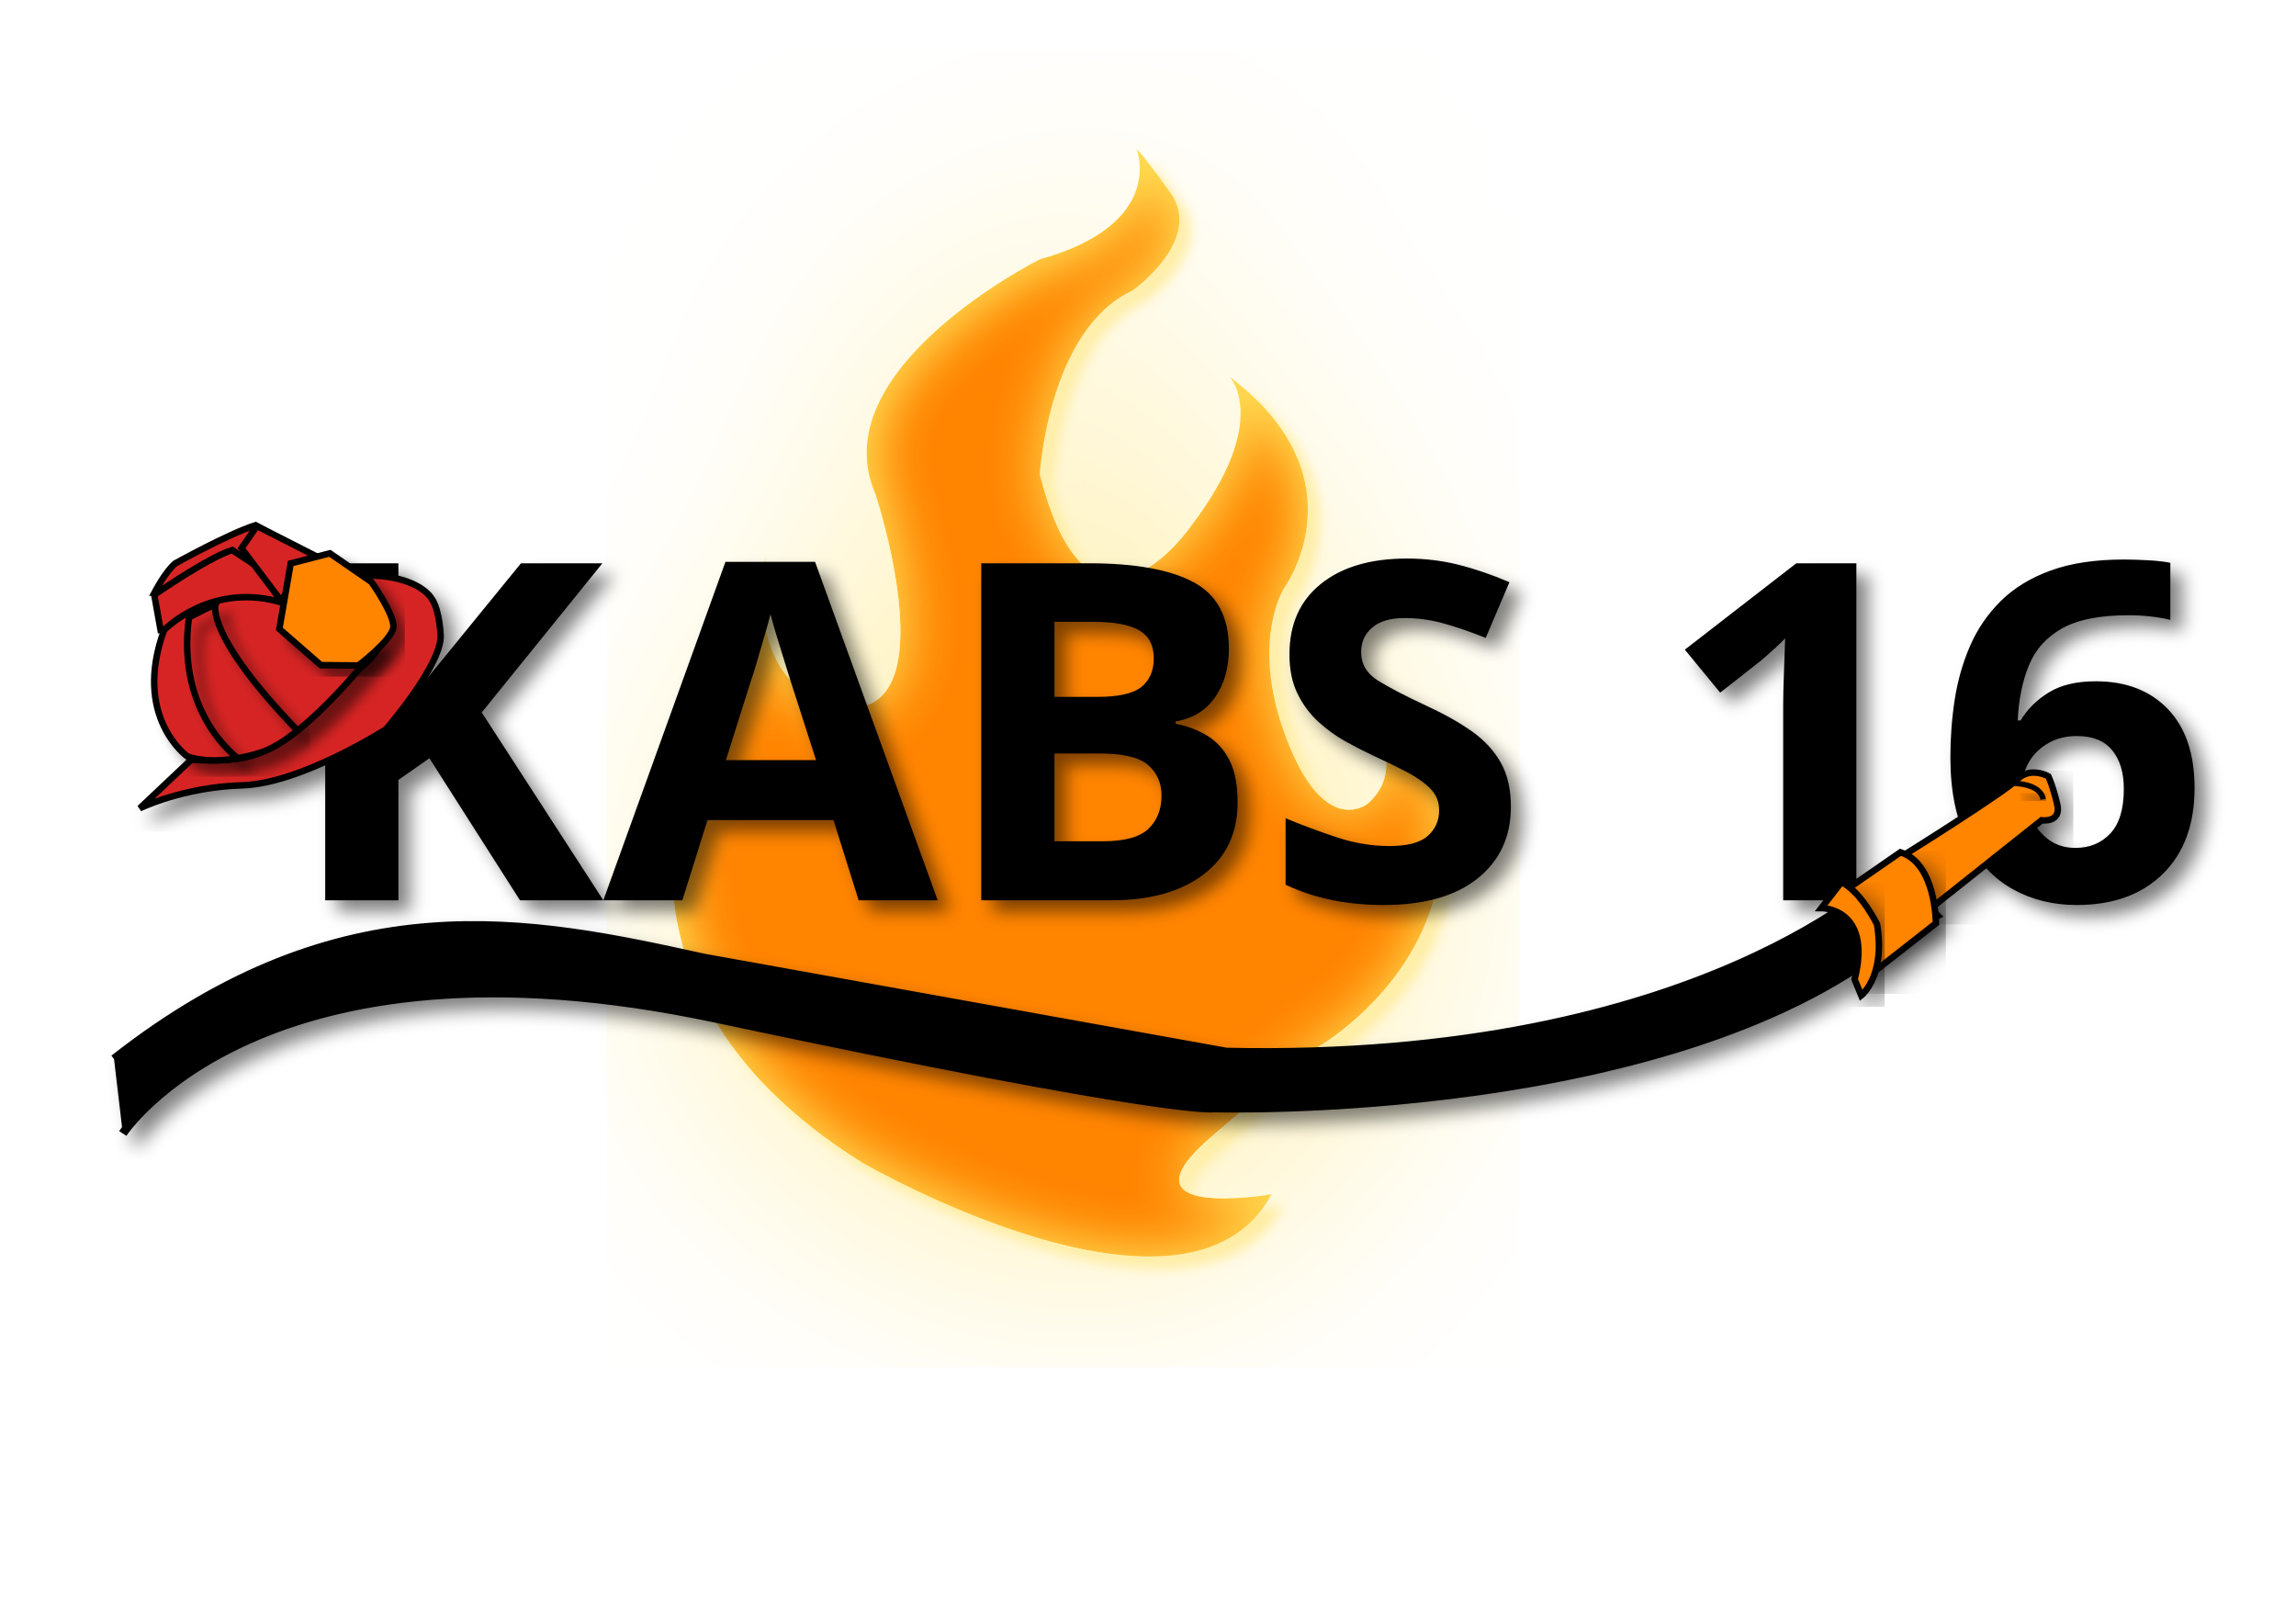
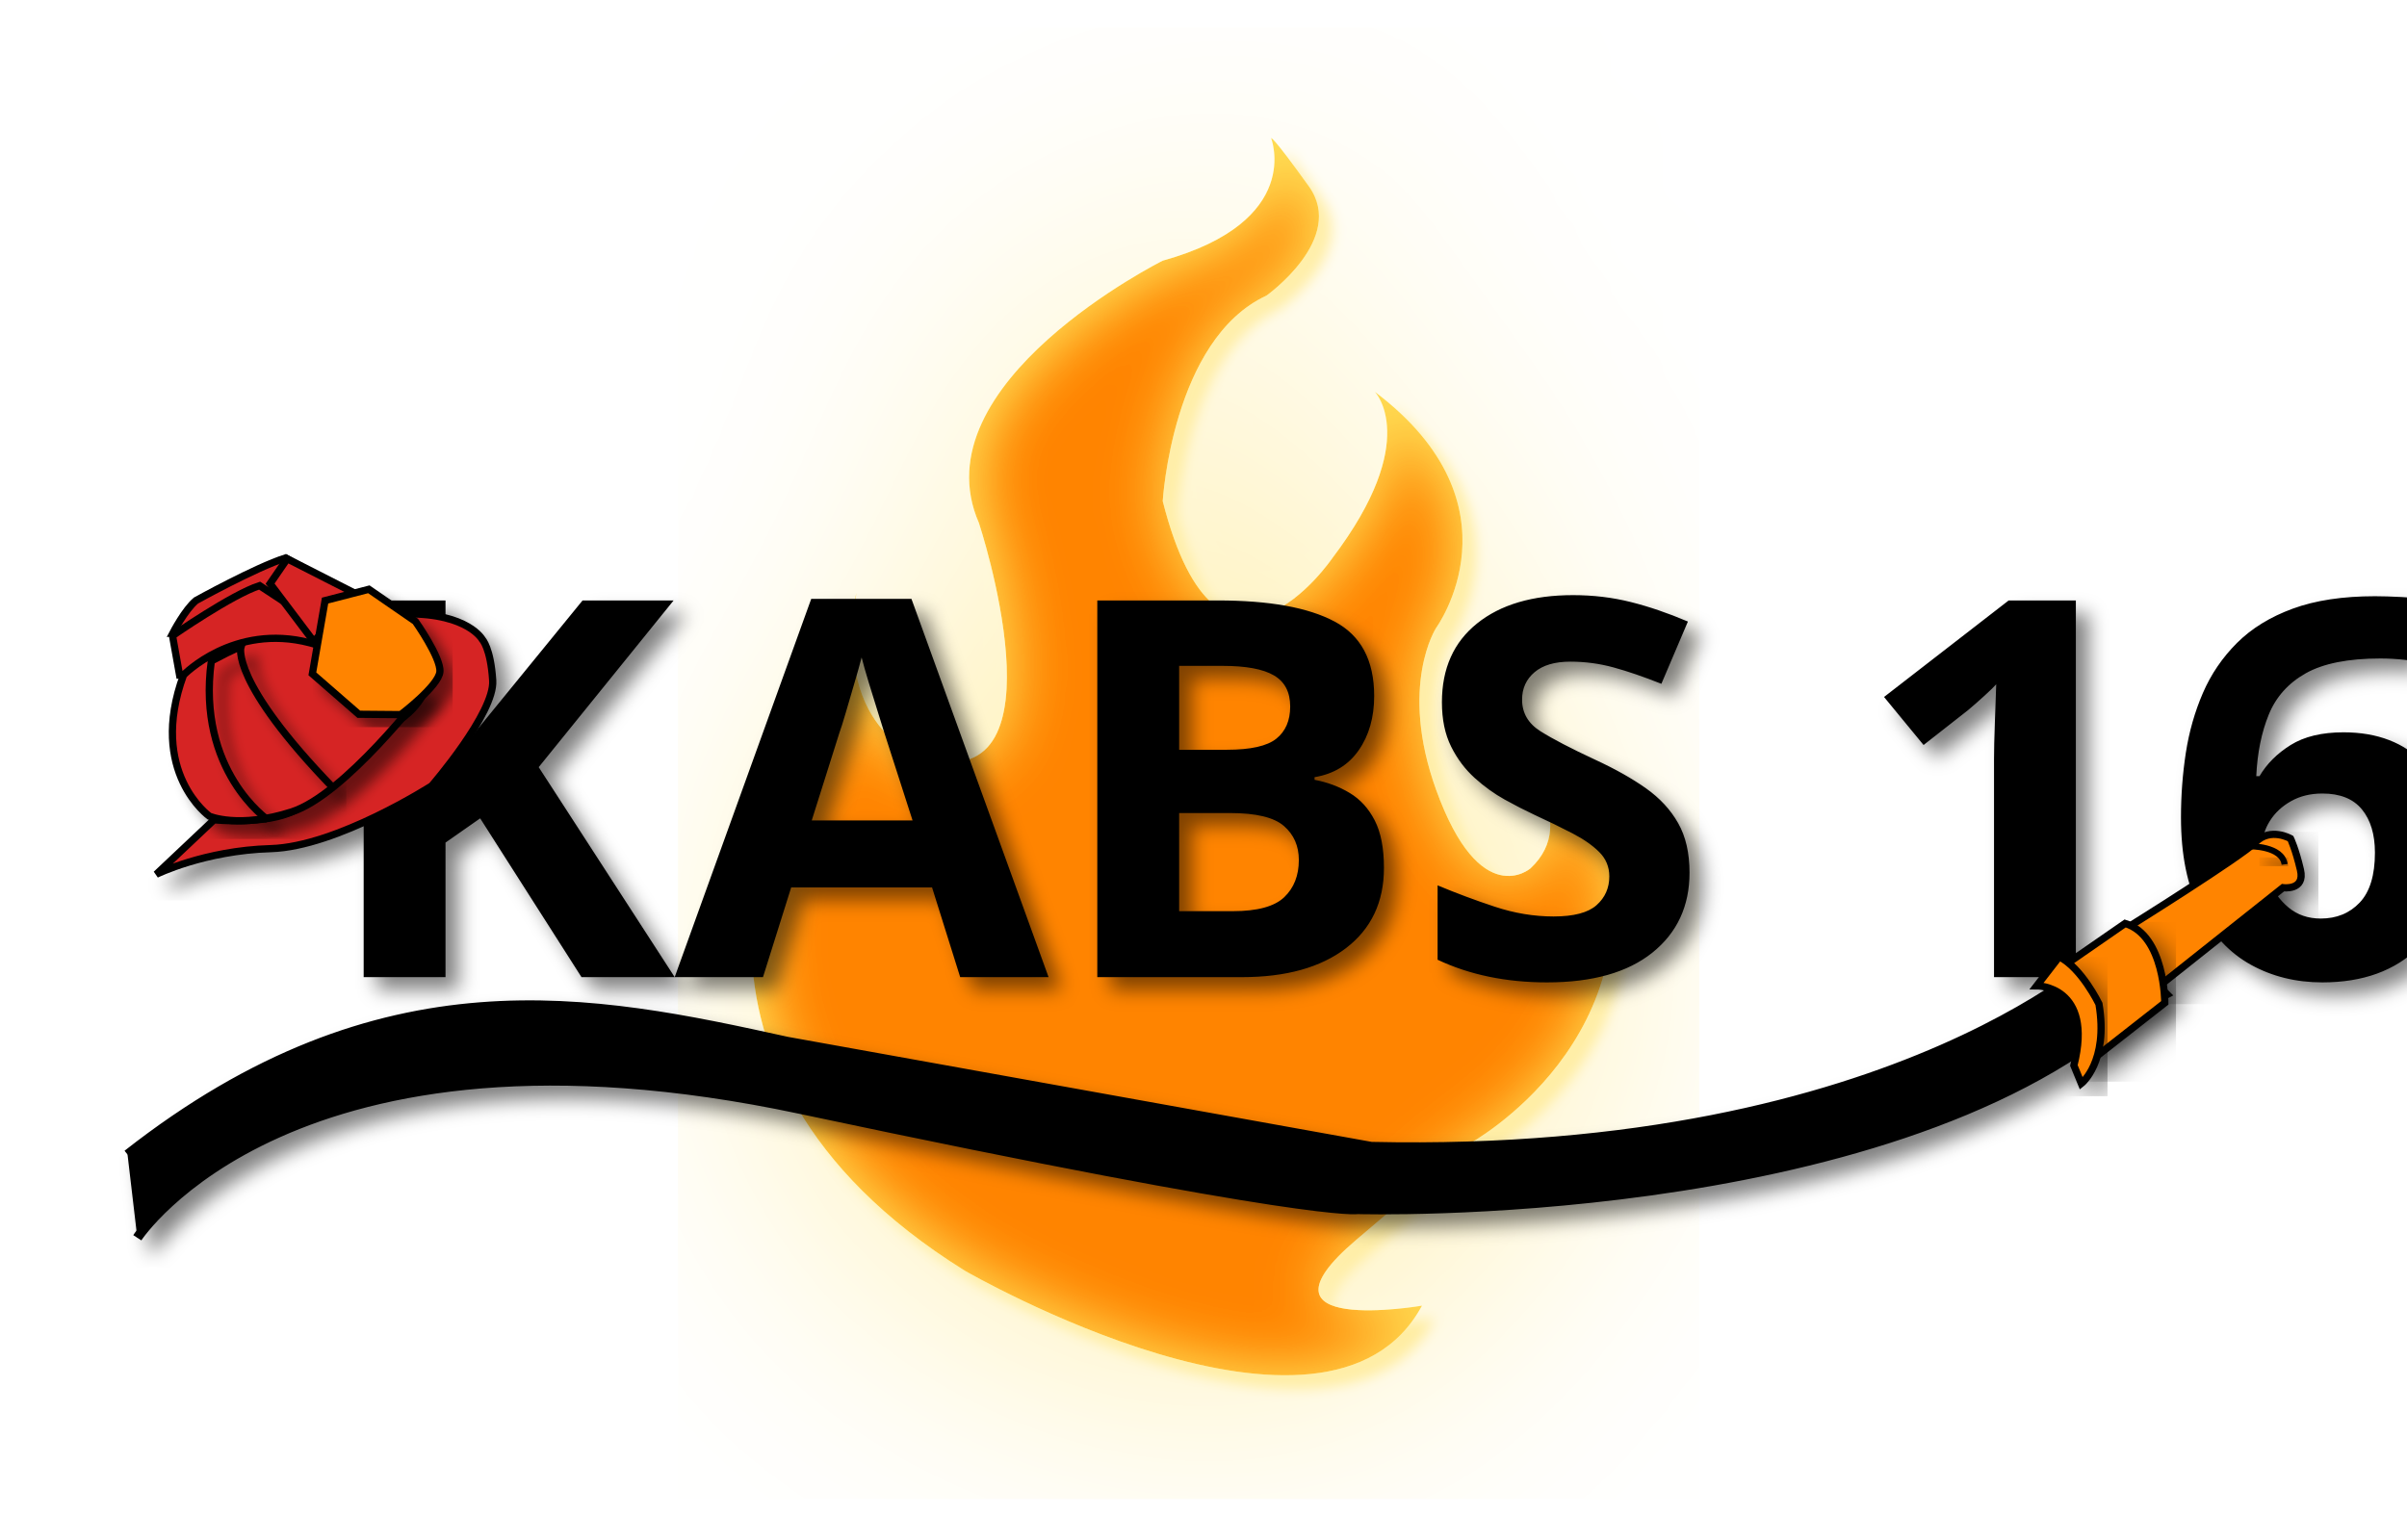
- <svg xmlns="http://www.w3.org/2000/svg" width="297mm" height="210mm" id="svg3539" version="1.1">
+ <svg xmlns="http://www.w3.org/2000/svg" width="1052.362" height="673.228" id="svg3539" version="1.1">
  <defs id="defs3541">
    <filter color-interpolation-filters="sRGB" id="filter3540">
      <feFlood id="feFlood3542" flood-opacity="0.5" flood-color="rgb(0,0,0)" result="flood" />
      <feComposite id="feComposite3544" in2="SourceGraphic" in="flood" operator="in" result="composite1" />
      <feGaussianBlur id="feGaussianBlur3546" stdDeviation="4" result="blur" />
      <feOffset id="feOffset3548" dx="4" dy="4" result="offset" />
      <feComposite id="feComposite3550" in2="offset" in="SourceGraphic" operator="over" result="composite2" />
    </filter>
    <filter color-interpolation-filters="sRGB" id="filter3552">
      <feFlood id="feFlood3554" flood-opacity="0.5" flood-color="rgb(0,0,0)" result="flood" />
      <feComposite id="feComposite3556" in2="SourceGraphic" in="flood" operator="in" result="composite1" />
      <feGaussianBlur id="feGaussianBlur3558" stdDeviation="4" result="blur" />
      <feOffset id="feOffset3560" dx="4" dy="4" result="offset" />
      <feComposite id="feComposite3562" in2="offset" in="SourceGraphic" operator="over" result="composite2" />
    </filter>
    <filter color-interpolation-filters="sRGB" id="filter3296">
      <feFlood id="feFlood3298" flood-opacity="0.5" flood-color="rgb(0,0,0)" result="flood" />
      <feComposite id="feComposite3300" in2="SourceGraphic" in="flood" operator="in" result="composite1" />
      <feGaussianBlur id="feGaussianBlur3302" stdDeviation="2" result="blur" />
      <feOffset id="feOffset3304" dx="4" dy="4" result="offset" />
      <feComposite id="feComposite3306" in2="offset" in="SourceGraphic" operator="over" result="fbSourceGraphic" />
      <feColorMatrix result="fbSourceGraphicAlpha" in="fbSourceGraphic" values="0 0 0 -1 0 0 0 0 -1 0 0 0 0 -1 0 0 0 0 1 0" id="feColorMatrix3564" />
      <feFlood id="feFlood3566" flood-opacity="0.5" flood-color="rgb(0,0,0)" result="flood" in="fbSourceGraphic" />
      <feComposite id="feComposite3568" in2="fbSourceGraphic" in="flood" operator="in" result="composite1" />
      <feGaussianBlur id="feGaussianBlur3570" stdDeviation="4" result="blur" />
      <feOffset id="feOffset3572" dx="4" dy="4" result="offset" />
      <feComposite id="feComposite3574" in2="offset" in="fbSourceGraphic" operator="over" result="composite2" />
    </filter>
    <filter color-interpolation-filters="sRGB" id="filter3576">
      <feFlood id="feFlood3578" flood-opacity="0.5" flood-color="rgb(0,0,0)" result="flood" />
      <feComposite id="feComposite3580" in2="SourceGraphic" in="flood" operator="in" result="composite1" />
      <feGaussianBlur id="feGaussianBlur3582" stdDeviation="4" result="blur" />
      <feOffset id="feOffset3584" dx="4" dy="4" result="offset" />
      <feComposite id="feComposite3586" in2="offset" in="SourceGraphic" operator="over" result="composite2" />
    </filter>
    <filter color-interpolation-filters="sRGB" id="filter3588">
      <feFlood id="feFlood3590" flood-opacity="0.5" flood-color="rgb(0,0,0)" result="flood" />
      <feComposite id="feComposite3592" in2="SourceGraphic" in="flood" operator="in" result="composite1" />
      <feGaussianBlur id="feGaussianBlur3594" stdDeviation="3" result="blur" />
      <feOffset id="feOffset3596" dx="4" dy="4" result="offset" />
      <feComposite id="feComposite3598" in2="offset" in="SourceGraphic" operator="over" result="composite2" />
    </filter>
    <filter color-interpolation-filters="sRGB" id="filter3244">
      <feFlood id="feFlood3246" flood-opacity="0.5" flood-color="rgb(0,0,0)" result="flood" />
      <feComposite id="feComposite3248" in2="SourceGraphic" in="flood" operator="in" result="composite1" />
      <feGaussianBlur id="feGaussianBlur3250" stdDeviation="2" result="blur" />
      <feOffset id="feOffset3252" dx="4" dy="4" result="offset" />
      <feComposite id="feComposite3254" in2="offset" in="SourceGraphic" operator="over" result="composite2" />
    </filter>
    <filter color-interpolation-filters="sRGB" id="filter3220">
      <feFlood id="feFlood3222" flood-opacity="0.5" flood-color="rgb(0,0,0)" result="flood" />
      <feComposite id="feComposite3224" in2="SourceGraphic" in="flood" operator="in" result="composite1" />
      <feGaussianBlur id="feGaussianBlur3226" stdDeviation="2" result="blur" />
      <feOffset id="feOffset3228" dx="4" dy="4" result="offset" />
      <feComposite id="feComposite3230" in2="offset" in="SourceGraphic" operator="over" result="composite2" />
    </filter>
    <filter color-interpolation-filters="sRGB" id="filter3208">
      <feFlood id="feFlood3210" flood-opacity="0.5" flood-color="rgb(0,0,0)" result="flood" />
      <feComposite id="feComposite3212" in2="SourceGraphic" in="flood" operator="in" result="composite1" />
      <feGaussianBlur id="feGaussianBlur3214" stdDeviation="2" result="blur" />
      <feOffset id="feOffset3216" dx="4" dy="4" result="offset" />
      <feComposite id="feComposite3218" in2="offset" in="SourceGraphic" operator="over" result="composite2" />
    </filter>
    <filter color-interpolation-filters="sRGB" id="filter3600">
      <feFlood id="feFlood3602" flood-opacity="0.5" flood-color="rgb(0,0,0)" result="flood" />
      <feComposite id="feComposite3604" in2="SourceGraphic" in="flood" operator="in" result="composite1" />
      <feGaussianBlur id="feGaussianBlur3606" stdDeviation="3" result="blur" />
      <feOffset id="feOffset3608" dx="4" dy="4" result="offset" />
      <feComposite id="feComposite3610" in2="offset" in="SourceGraphic" operator="over" result="composite2" />
    </filter>
    <filter color-interpolation-filters="sRGB" id="filter4428">
      <feFlood id="feFlood4430" flood-opacity="0.5" flood-color="rgb(0,0,0)" result="flood" />
      <feComposite id="feComposite4432" in2="SourceGraphic" in="flood" operator="in" result="composite1" />
      <feGaussianBlur id="feGaussianBlur4434" stdDeviation="3" result="blur" />
      <feOffset id="feOffset4436" dx="4" dy="4" result="offset" />
      <feComposite id="feComposite4438" in2="offset" in="SourceGraphic" operator="over" result="composite2" />
    </filter>
    <filter id="filter3028" color-interpolation-filters="sRGB">
      <feFlood id="feFlood3030" flood-opacity="0.5" flood-color="rgb(255,255,255)" result="flood" />
      <feComposite id="feComposite3032" in2="SourceGraphic" in="flood" operator="in" result="composite1" />
      <feGaussianBlur id="feGaussianBlur3034" stdDeviation="2" result="blur" />
      <feOffset id="feOffset3036" dx="4" dy="4" result="offset" />
      <feComposite id="feComposite3038" in2="offset" in="SourceGraphic" operator="over" result="fbSourceGraphic" />
      <feColorMatrix result="fbSourceGraphicAlpha" in="fbSourceGraphic" values="0 0 0 -1 0 0 0 0 -1 0 0 0 0 -1 0 0 0 0 1 0" id="feColorMatrix3052" />
      <feFlood id="feFlood3054" flood-opacity="0.5" flood-color="rgb(255,255,255)" result="flood" in="fbSourceGraphic" />
      <feComposite id="feComposite3056" in2="fbSourceGraphic" in="flood" operator="in" result="composite1" />
      <feGaussianBlur id="feGaussianBlur3058" stdDeviation="50" result="blur" />
      <feOffset id="feOffset3060" dx="4" dy="4" result="offset" />
      <feComposite id="feComposite3062" in2="offset" in="fbSourceGraphic" operator="over" result="fbSourceGraphic" />
      <feColorMatrix result="fbSourceGraphicAlpha" in="fbSourceGraphic" values="0 0 0 -1 0 0 0 0 -1 0 0 0 0 -1 0 0 0 0 1 0" id="feColorMatrix3078" />
      <feGaussianBlur id="feGaussianBlur3080" stdDeviation="10" result="result8" in="fbSourceGraphic" />
      <feComposite id="feComposite3082" in2="result8" result="result6" in="fbSourceGraphic" operator="in" />
      <feComposite id="feComposite3084" in2="result6" operator="in" result="result11" />
      <feFlood id="feFlood3086" result="result10" in="result11" flood-opacity="1" flood-color="rgb(255,222,85)" />
      <feBlend id="feBlend3088" in2="result10" mode="normal" in="result11" result="result12" />
      <feComposite id="feComposite3090" in2="fbSourceGraphic" result="result2" operator="in" in="result12" />
    </filter>
  </defs>
-   <g id="layer1">
-     <path style="fill:#ff8400;fill-opacity:1;stroke:none;filter:url(#filter3028)" d="m 371.929,616.12 c 0,0 112.894,65.308 142.216,10.885 0,0 -55.714,9.524 -20.526,-20.409 35.188,-29.933 35.188,-29.933 35.188,-29.933 0,0 60.112,-32.654 41.052,-99.322 0,0 -2.932,-14.966 -26.391,-21.769 0,0 20.526,20.409 4.399,35.375 0,0 -15.611,13.525 -29.323,-24.49 -11.671,-32.359 0,-50.342 0,-50.342 l 0,0 c 0,0 27.857,-38.096 -19.06,-73.471 0,0 14.661,14.966 -13.195,51.702 0,0 -35.188,51.702 -52.781,-17.688 0,0 2.932,-50.342 32.255,-63.947 0,0 24.924,-17.688 13.195,-34.015 -11.729,-16.327 -11.729,-14.966 -11.729,-14.966 0,0 10.263,25.851 -33.721,38.096 0,0 -76.24,38.096 -57.18,81.635 0,0 27.857,84.356 -16.128,73.471 0,0 -29.323,-6.803 -21.992,-51.702 0,0 -10.263,46.26 -21.992,59.866 0,0 -46.917,87.077 55.714,151.024 z" id="path30950-3-1" transform="matrix(1.405496,0,0,1.405496,-100.9323,-297.4742)" />
-     <text xml:space="preserve" style="font-size:166.343px;font-style:normal;font-variant:normal;font-weight:bold;font-stretch:normal;line-height:125%;letter-spacing:0px;word-spacing:0px;fill:#000000;fill-opacity:1;stroke:none;filter:url(#filter4428);font-family:Kokila;-inkscape-font-specification:Kokila Bold" x="96.27" y="275.993" id="text3845-4-3-6-20" transform="matrix(1.424117,0,0,1.387119,0.5840847,57.25946)">
+   <g id="layer1" transform="translate(0,-70.86616)">
+     <path style="fill:#ff8400;fill-opacity:1;stroke:none;filter:url(#filter3028)" d="m 371.929,616.12 c 0,0 112.894,65.308 142.216,10.885 0,0 -55.714,9.524 -20.526,-20.409 35.188,-29.933 35.188,-29.933 35.188,-29.933 0,0 60.112,-32.654 41.052,-99.322 0,0 -2.932,-14.966 -26.391,-21.769 0,0 20.526,20.409 4.399,35.375 0,0 -15.611,13.525 -29.323,-24.49 -11.671,-32.359 0,-50.342 0,-50.342 l 0,0 c 0,0 27.857,-38.096 -19.06,-73.471 0,0 14.661,14.966 -13.195,51.702 0,0 -35.188,51.702 -52.781,-17.688 0,0 2.932,-50.342 32.255,-63.947 0,0 24.924,-17.688 13.195,-34.015 -11.729,-16.327 -11.729,-14.966 -11.729,-14.966 0,0 10.263,25.851 -33.721,38.096 0,0 -76.24,38.096 -57.18,81.635 0,0 27.857,84.356 -16.128,73.471 0,0 -29.323,-6.803 -21.992,-51.702 0,0 -10.263,46.26 -21.992,59.866 0,0 -46.917,87.077 55.714,151.024 z" id="path30950-3-1" transform="matrix(1.405496,0,0,1.405496,-100.9323,-239.3576)" />
+     <text xml:space="preserve" style="font-size:166.343px;font-style:normal;font-variant:normal;font-weight:bold;font-stretch:normal;line-height:125%;letter-spacing:0px;word-spacing:0px;fill:#000000;fill-opacity:1;stroke:none;filter:url(#filter4428);font-family:Kokila;-inkscape-font-specification:Kokila Bold" x="96.27" y="275.993" id="text3845-4-3-6-20" transform="matrix(1.424117,0,0,1.387119,0.5840847,115.3761)">
      <tspan id="tspan3847-0-22-18-0" x="96.27" y="275.993" style="font-size:166.343px;font-style:normal;font-variant:normal;font-weight:bold;font-stretch:normal;stroke:none;font-family:Kokila;-inkscape-font-specification:Kokila Bold">KABS 16 </tspan>
    </text>
-     <path style="fill:#d62424;fill-opacity:1;stroke:#000000;stroke-width:2.25;stroke-linecap:butt;stroke-linejoin:miter;stroke-miterlimit:4;stroke-opacity:1;stroke-dasharray:none;filter:url(#filter3600)" d="m 120.415,492.778 c 0,0 14.973,-7.392 35.597,-7.99 20.625,-0.597 50.103,-19.537 50.103,-19.537 0,0 19.61,-22.658 18.961,-32.781 -0.65,-10.123 -3.225,-12.74 -3.225,-12.74 0,0 -4.33,-8.08 -23.382,-7.988 17.708,22.726 -3.84,33.952 -3.84,33.952 0,0 -22.22,22.635 -31.153,27.227 -8.933,4.591 -25.091,2.893 -25.091,2.893 z" id="path3905-5-6-1-2-8-3-4" transform="matrix(1.405496,0,0,1.405496,-100.9323,-297.4742)" />
-     <path style="fill:#d62424;fill-opacity:1;stroke:#000000;stroke-width:3.162;stroke-linecap:butt;stroke-linejoin:miter;stroke-miterlimit:4;stroke-opacity:1;stroke-dasharray:none" d="m 75.624,289.507 c 0,0 5.269,-10.163 10.089,-14.132 0,0 25.865,-14.358 39.126,-18.617 l 44.427,24.455 z" id="path3913-7-1-6-45-9-7-6" />
-     <path style="fill:#d62424;fill-opacity:1;stroke:#000000;stroke-width:3.162;stroke-linecap:butt;stroke-linejoin:miter;stroke-miterlimit:4;stroke-opacity:1;stroke-dasharray:none" d="m 78.498,307.946 -3.075,-17.165 c 0,0 25.913,-18.004 38.068,-21.909 l 18.546,12.195 22.47,20.616 z" id="path3909-1-4-8-5-2-8-0" />
-     <path style="fill:#d62424;fill-opacity:1;stroke:#000000;stroke-width:3.162;stroke-linecap:butt;stroke-linejoin:miter;stroke-miterlimit:4;stroke-opacity:1;stroke-dasharray:none" d="m 118.088,268.002 7.479,-10.874 30.605,15.583 -18.978,20.617 z" id="path3911-1-5-2-5-17-7-8-7" />
-     <path style="fill:#d62424;fill-opacity:1;stroke:#000000;stroke-width:2.25;stroke-linecap:butt;stroke-linejoin:miter;stroke-miterlimit:4;stroke-opacity:1;stroke-dasharray:none;filter:url(#filter3208)" d="m 136.938,474.691 c 0,0 -19.132,-13.658 -8.034,-43.914 0,0 15.611,-16.207 39.278,-10.033 23.667,6.174 35.29,15.356 35.29,15.356 0,0 -24.43,31.955 -40.941,37.259 -16.511,5.303 -25.593,1.332 -25.593,1.332 z" id="path3907-2-3-7-1-9-2-1" transform="matrix(1.405496,0,0,1.405496,-100.9323,-297.4742)" />
-     <path style="fill:#ff8400;fill-opacity:1;stroke:#000000;stroke-width:2.25;stroke-linecap:butt;stroke-linejoin:miter;stroke-miterlimit:4;stroke-opacity:1;stroke-dasharray:none;filter:url(#filter3220)" d="m 168.978,430.397 14.448,12.58 13.047,0.114 c 0,0 11.862,-8.976 12.181,-13.384 0.319,-4.408 -7.623,-15.633 -7.623,-15.633 l -14.483,-9.985 -13.617,3.513 z" id="path3915-7-2-6-1-5-9-7" transform="matrix(1.405496,0,0,1.405496,-100.9323,-297.4742)" />
-     <path style="fill:none;stroke:#000000;stroke-width:2.25;stroke-linecap:butt;stroke-linejoin:miter;stroke-miterlimit:4;stroke-opacity:1;stroke-dasharray:none;filter:url(#filter3244)" d="m 155.162,475.857 c 0,0 -22.243,-15.242 -17.617,-49.446 8.147,-4.339 9.218,-4.405 9.218,-4.405 0,0 -3.533,10.606 28.909,44.097" id="path4112-2-1-5-4-13-7" transform="matrix(1.405496,0,0,1.405496,-100.9323,-297.4742)" />
-     <path style="fill:#000000;fill-opacity:1;stroke:#000000;stroke-width:3;stroke-linecap:butt;stroke-linejoin:miter;stroke-miterlimit:4;stroke-opacity:1;stroke-dasharray:none;filter:url(#filter3588)" d="m 114.526,605.872 c 0,0 47.865,-73.666 206.126,-40.066 160.45,34.066 173.461,31.199 173.461,31.199 0,0 163.028,4.867 239.675,-60.831 l 11.558,-6.083 -15.816,-15.816 0,0 c 0,0 -65.698,66.914 -231.159,63.265 l -181.712,-32.704 c -60.445,-13.309 -125.942,-27.023 -205.175,35.137" id="path3873-0-0" transform="matrix(1.405496,0,0,1.405496,-100.9323,-297.4742)" />
-     <path style="fill:#ff8400;fill-opacity:1;stroke:#000000;stroke-width:2.25;stroke-linecap:butt;stroke-linejoin:miter;stroke-miterlimit:4;stroke-opacity:1;stroke-dasharray:none;filter:url(#filter3576)" d="m 733.908,509.155 8.475,19.235 39.592,-31.451 c 0,0 6.971,0.992 5.437,-5.546 -1.534,-6.538 -3.075,-9.731 -3.075,-9.731 0,0 -6.19,-3.575 -10.85,1.059 -4.66,4.635 -39.579,26.434 -39.579,26.434 z" id="path4190-8-2-5-4-3" transform="matrix(1.405496,0,0,1.405496,-100.9323,-297.4742)" />
-     <path style="fill:none;stroke:#000000;stroke-width:1.888;stroke-linecap:butt;stroke-linejoin:miter;stroke-miterlimit:4;stroke-opacity:1;stroke-dasharray:none;filter:url(#filter3296)" d="m 771.66,484.06 c 0,0 10.072,-0.147 10.833,5.63" id="path4192-7-1-1-3-9" transform="matrix(1.405496,0,0,1.405496,-100.9323,-297.4742)" />
-     <path style="fill:#ff8400;fill-opacity:1;stroke:#000000;stroke-width:2.25;stroke-linecap:butt;stroke-linejoin:miter;stroke-miterlimit:4;stroke-opacity:1;stroke-dasharray:none;filter:url(#filter3552)" d="m 719.603,552.83 25.617,-20.056 c 0,0 0.051,-20.903 -12.336,-24.709 l -22.507,15.572 11.592,12.243 z" id="path4188-9-7-7-07-5" transform="matrix(1.405496,0,0,1.405496,-100.9323,-297.4742)" />
-     <path style="fill:#ff8400;fill-opacity:1;stroke:#000000;stroke-width:2.25;stroke-linecap:butt;stroke-linejoin:miter;stroke-miterlimit:4;stroke-opacity:1;stroke-dasharray:none;filter:url(#filter3540)" d="m 705.38,527.469 c 0,0 17.82,-0.068 11.561,24.785 l 2.311,5.626 c 0,0 8.539,-6.685 5.484,-24.777 0,0 -5.396,-11.176 -12.361,-14.676 z" id="path4186-2-6-6-6-9" transform="matrix(1.405496,0,0,1.405496,-100.9323,-297.4742)" />
+     <path style="fill:#d62424;fill-opacity:1;stroke:#000000;stroke-width:2.25;stroke-linecap:butt;stroke-linejoin:miter;stroke-miterlimit:4;stroke-opacity:1;stroke-dasharray:none;filter:url(#filter3600)" d="m 120.415,492.778 c 0,0 14.973,-7.392 35.597,-7.99 20.625,-0.597 50.103,-19.537 50.103,-19.537 0,0 19.61,-22.658 18.961,-32.781 -0.65,-10.123 -3.225,-12.74 -3.225,-12.74 0,0 -4.33,-8.08 -23.382,-7.988 17.708,22.726 -3.84,33.952 -3.84,33.952 0,0 -22.22,22.635 -31.153,27.227 -8.933,4.591 -25.091,2.893 -25.091,2.893 z" id="path3905-5-6-1-2-8-3-4" transform="matrix(1.405496,0,0,1.405496,-100.9323,-239.3576)" />
+     <path style="fill:#d62424;fill-opacity:1;stroke:#000000;stroke-width:3.162;stroke-linecap:butt;stroke-linejoin:miter;stroke-miterlimit:4;stroke-opacity:1;stroke-dasharray:none" d="m 75.624,347.624 c 0,0 5.269,-10.163 10.089,-14.132 0,0 25.865,-14.358 39.126,-18.617 l 44.427,24.455 z" id="path3913-7-1-6-45-9-7-6" />
+     <path style="fill:#d62424;fill-opacity:1;stroke:#000000;stroke-width:3.162;stroke-linecap:butt;stroke-linejoin:miter;stroke-miterlimit:4;stroke-opacity:1;stroke-dasharray:none" d="m 78.498,366.063 -3.075,-17.165 c 0,0 25.913,-18.004 38.068,-21.909 l 18.546,12.195 22.47,20.616 z" id="path3909-1-4-8-5-2-8-0" />
+     <path style="fill:#d62424;fill-opacity:1;stroke:#000000;stroke-width:3.162;stroke-linecap:butt;stroke-linejoin:miter;stroke-miterlimit:4;stroke-opacity:1;stroke-dasharray:none" d="m 118.088,326.119 7.479,-10.874 30.605,15.583 -18.978,20.617 z" id="path3911-1-5-2-5-17-7-8-7" />
+     <path style="fill:#d62424;fill-opacity:1;stroke:#000000;stroke-width:2.25;stroke-linecap:butt;stroke-linejoin:miter;stroke-miterlimit:4;stroke-opacity:1;stroke-dasharray:none;filter:url(#filter3208)" d="m 136.938,474.691 c 0,0 -19.132,-13.658 -8.034,-43.914 0,0 15.611,-16.207 39.278,-10.033 23.667,6.174 35.29,15.356 35.29,15.356 0,0 -24.43,31.955 -40.941,37.259 -16.511,5.303 -25.593,1.332 -25.593,1.332 z" id="path3907-2-3-7-1-9-2-1" transform="matrix(1.405496,0,0,1.405496,-100.9323,-239.3576)" />
+     <path style="fill:#ff8400;fill-opacity:1;stroke:#000000;stroke-width:2.25;stroke-linecap:butt;stroke-linejoin:miter;stroke-miterlimit:4;stroke-opacity:1;stroke-dasharray:none;filter:url(#filter3220)" d="m 168.978,430.397 14.448,12.58 13.047,0.114 c 0,0 11.862,-8.976 12.181,-13.384 0.319,-4.408 -7.623,-15.633 -7.623,-15.633 l -14.483,-9.985 -13.617,3.513 z" id="path3915-7-2-6-1-5-9-7" transform="matrix(1.405496,0,0,1.405496,-100.9323,-239.3576)" />
+     <path style="fill:none;stroke:#000000;stroke-width:2.25;stroke-linecap:butt;stroke-linejoin:miter;stroke-miterlimit:4;stroke-opacity:1;stroke-dasharray:none;filter:url(#filter3244)" d="m 155.162,475.857 c 0,0 -22.243,-15.242 -17.617,-49.446 8.147,-4.339 9.218,-4.405 9.218,-4.405 0,0 -3.533,10.606 28.909,44.097" id="path4112-2-1-5-4-13-7" transform="matrix(1.405496,0,0,1.405496,-100.9323,-239.3576)" />
+     <path style="fill:#000000;fill-opacity:1;stroke:#000000;stroke-width:3;stroke-linecap:butt;stroke-linejoin:miter;stroke-miterlimit:4;stroke-opacity:1;stroke-dasharray:none;filter:url(#filter3588)" d="m 114.526,605.872 c 0,0 47.865,-73.666 206.126,-40.066 160.45,34.066 173.461,31.199 173.461,31.199 0,0 163.028,4.867 239.675,-60.831 l 11.558,-6.083 -15.816,-15.816 0,0 c 0,0 -65.698,66.914 -231.159,63.265 l -181.712,-32.704 c -60.445,-13.309 -125.942,-27.023 -205.175,35.137" id="path3873-0-0" transform="matrix(1.405496,0,0,1.405496,-100.9323,-239.3576)" />
+     <path style="fill:#ff8400;fill-opacity:1;stroke:#000000;stroke-width:2.25;stroke-linecap:butt;stroke-linejoin:miter;stroke-miterlimit:4;stroke-opacity:1;stroke-dasharray:none;filter:url(#filter3576)" d="m 733.908,509.155 8.475,19.235 39.592,-31.451 c 0,0 6.971,0.992 5.437,-5.546 -1.534,-6.538 -3.075,-9.731 -3.075,-9.731 0,0 -6.19,-3.575 -10.85,1.059 -4.66,4.635 -39.579,26.434 -39.579,26.434 z" id="path4190-8-2-5-4-3" transform="matrix(1.405496,0,0,1.405496,-100.9323,-239.3576)" />
+     <path style="fill:none;stroke:#000000;stroke-width:1.888;stroke-linecap:butt;stroke-linejoin:miter;stroke-miterlimit:4;stroke-opacity:1;stroke-dasharray:none;filter:url(#filter3296)" d="m 771.66,484.06 c 0,0 10.072,-0.147 10.833,5.63" id="path4192-7-1-1-3-9" transform="matrix(1.405496,0,0,1.405496,-100.9323,-239.3576)" />
+     <path style="fill:#ff8400;fill-opacity:1;stroke:#000000;stroke-width:2.25;stroke-linecap:butt;stroke-linejoin:miter;stroke-miterlimit:4;stroke-opacity:1;stroke-dasharray:none;filter:url(#filter3552)" d="m 719.603,552.83 25.617,-20.056 c 0,0 0.051,-20.903 -12.336,-24.709 l -22.507,15.572 11.592,12.243 z" id="path4188-9-7-7-07-5" transform="matrix(1.405496,0,0,1.405496,-100.9323,-239.3576)" />
+     <path style="fill:#ff8400;fill-opacity:1;stroke:#000000;stroke-width:2.25;stroke-linecap:butt;stroke-linejoin:miter;stroke-miterlimit:4;stroke-opacity:1;stroke-dasharray:none;filter:url(#filter3540)" d="m 705.38,527.469 c 0,0 17.82,-0.068 11.561,24.785 l 2.311,5.626 c 0,0 8.539,-6.685 5.484,-24.777 0,0 -5.396,-11.176 -12.361,-14.676 z" id="path4186-2-6-6-6-9" transform="matrix(1.405496,0,0,1.405496,-100.9323,-239.3576)" />
  </g>
</svg>
